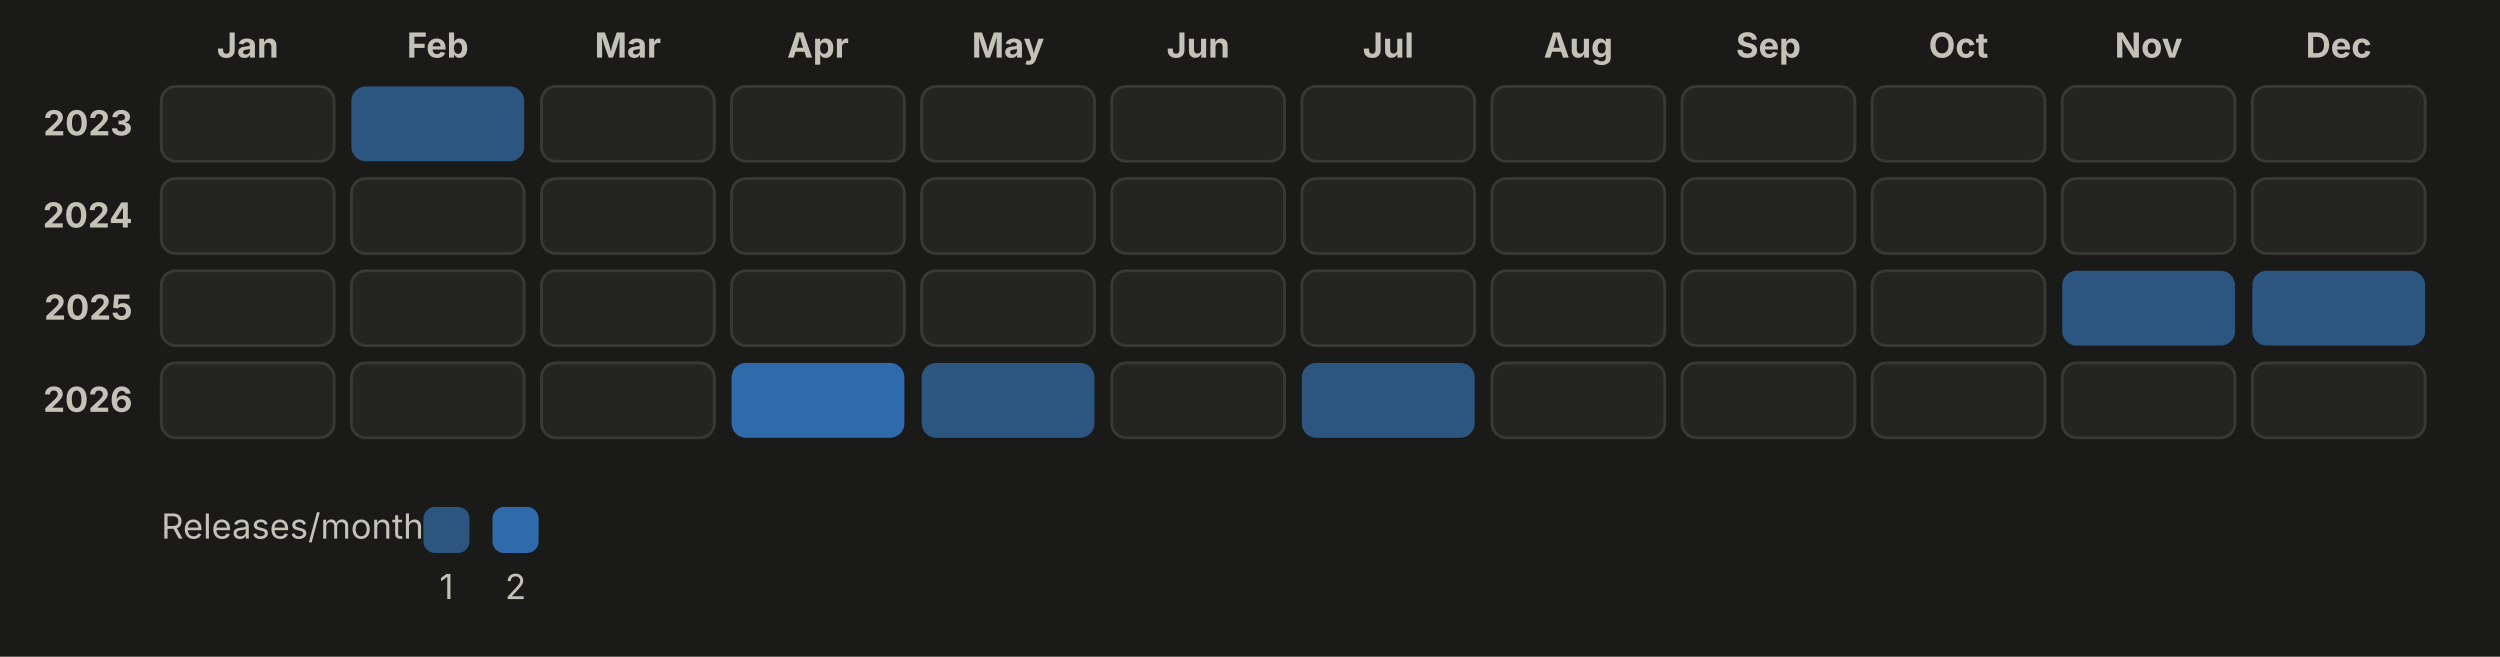
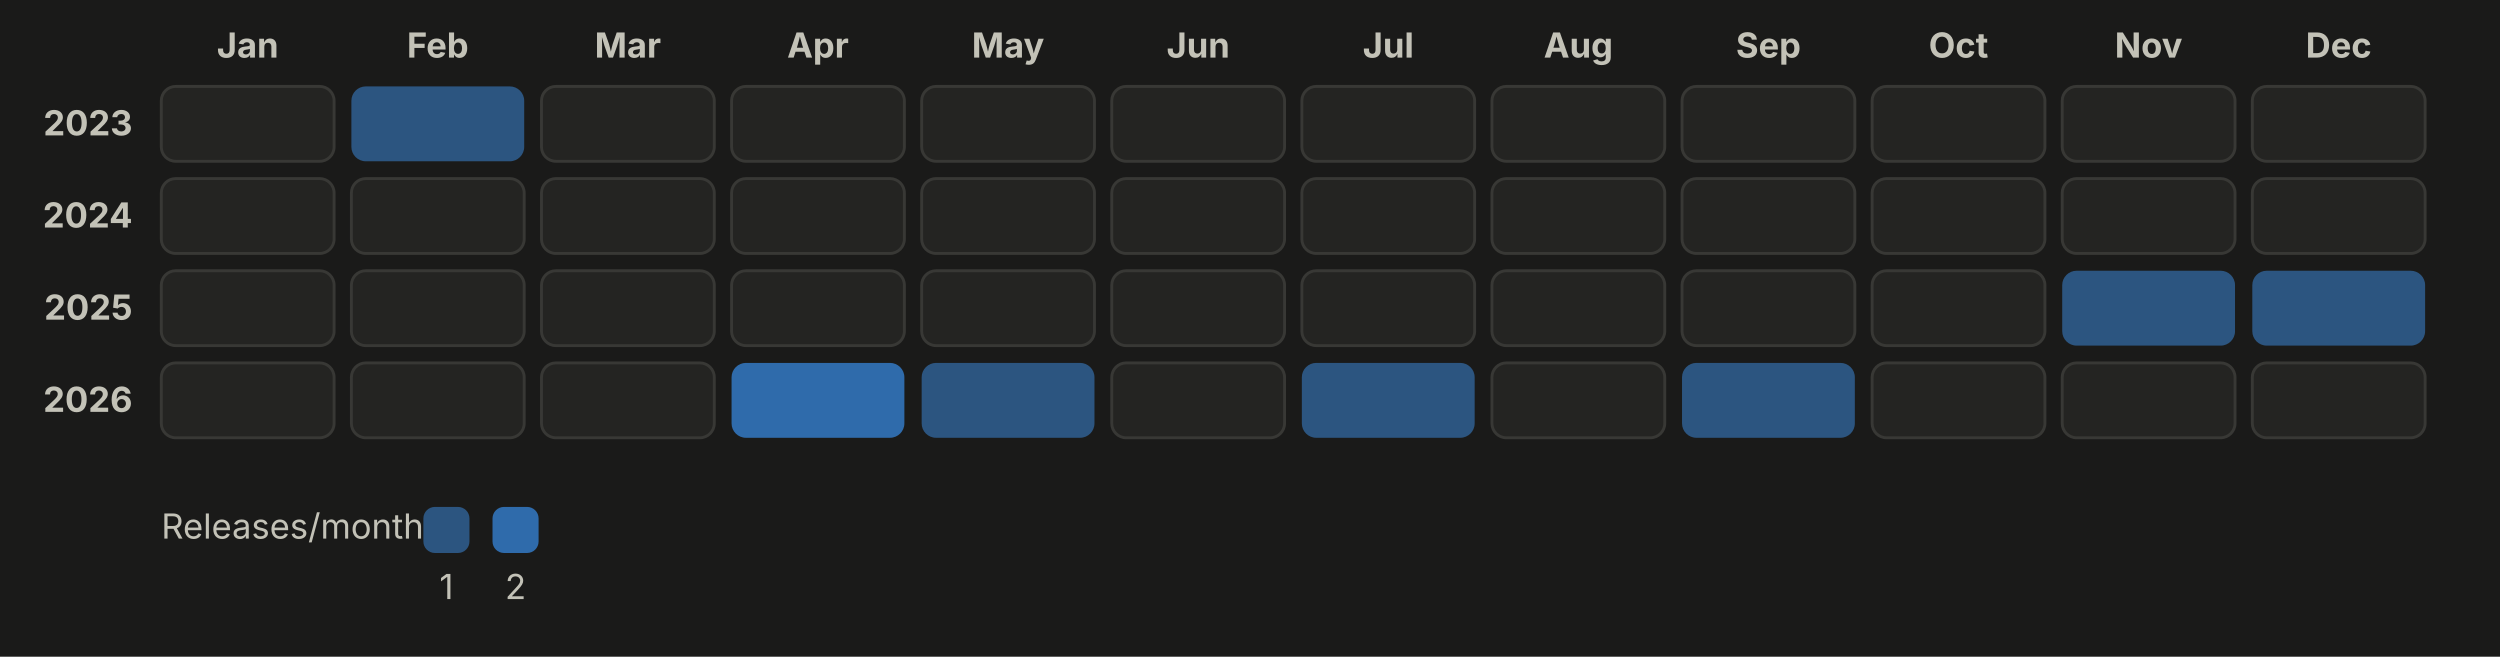
<svg xmlns="http://www.w3.org/2000/svg" width="868" height="228" viewBox="0 0 868 228">
  <rect width="868" height="228" fill="#1a1a19" />
  <style>text{font-family:"Segoe UI",Inter,Arial,sans-serif;fill:#ffffff}.title{font-size:22px;font-weight:700}.sub{font-size:12px;fill:#c3c2b7}.muted{font-size:11px;fill:#898781}.axis{font-size:12px;fill:#898781}.grid{stroke:#2c2c2a;stroke-width:1}.legend{font-size:12px;fill:#c3c2b7}.count{font-size:10px;font-weight:700}.axis-strong{font-size:12px;font-weight:700;fill:#c3c2b7}</style>
  <text x="86.0" y="20" text-anchor="middle" class="axis-strong">Jan</text>
  <text x="152.0" y="20" text-anchor="middle" class="axis-strong">Feb</text>
  <text x="218.0" y="20" text-anchor="middle" class="axis-strong">Mar</text>
  <text x="284.0" y="20" text-anchor="middle" class="axis-strong">Apr</text>
  <text x="350.0" y="20" text-anchor="middle" class="axis-strong">May</text>
  <text x="416.0" y="20" text-anchor="middle" class="axis-strong">Jun</text>
  <text x="482.0" y="20" text-anchor="middle" class="axis-strong">Jul</text>
  <text x="548.0" y="20" text-anchor="middle" class="axis-strong">Aug</text>
  <text x="614.0" y="20" text-anchor="middle" class="axis-strong">Sep</text>
  <text x="680.0" y="20" text-anchor="middle" class="axis-strong">Oct</text>
  <text x="746.0" y="20" text-anchor="middle" class="axis-strong">Nov</text>
  <text x="812.0" y="20" text-anchor="middle" class="axis-strong">Dec</text>
  <text x="46" y="47.0" text-anchor="end" class="axis-strong">2023</text>
  <rect x="56" y="30" width="60" height="26" rx="5" fill="#242422" stroke="#383835" stroke-width="1" />
  <rect x="122" y="30" width="60" height="26" rx="5" fill="#2c5580" />
  <rect x="188" y="30" width="60" height="26" rx="5" fill="#242422" stroke="#383835" stroke-width="1" />
  <rect x="254" y="30" width="60" height="26" rx="5" fill="#242422" stroke="#383835" stroke-width="1" />
  <rect x="320" y="30" width="60" height="26" rx="5" fill="#242422" stroke="#383835" stroke-width="1" />
  <rect x="386" y="30" width="60" height="26" rx="5" fill="#242422" stroke="#383835" stroke-width="1" />
  <rect x="452" y="30" width="60" height="26" rx="5" fill="#242422" stroke="#383835" stroke-width="1" />
  <rect x="518" y="30" width="60" height="26" rx="5" fill="#242422" stroke="#383835" stroke-width="1" />
  <rect x="584" y="30" width="60" height="26" rx="5" fill="#242422" stroke="#383835" stroke-width="1" />
  <rect x="650" y="30" width="60" height="26" rx="5" fill="#242422" stroke="#383835" stroke-width="1" />
  <rect x="716" y="30" width="60" height="26" rx="5" fill="#242422" stroke="#383835" stroke-width="1" />
  <rect x="782" y="30" width="60" height="26" rx="5" fill="#242422" stroke="#383835" stroke-width="1" />
  <text x="46" y="79.0" text-anchor="end" class="axis-strong">2024</text>
  <rect x="56" y="62" width="60" height="26" rx="5" fill="#242422" stroke="#383835" stroke-width="1" />
  <rect x="122" y="62" width="60" height="26" rx="5" fill="#242422" stroke="#383835" stroke-width="1" />
  <rect x="188" y="62" width="60" height="26" rx="5" fill="#242422" stroke="#383835" stroke-width="1" />
  <rect x="254" y="62" width="60" height="26" rx="5" fill="#242422" stroke="#383835" stroke-width="1" />
  <rect x="320" y="62" width="60" height="26" rx="5" fill="#242422" stroke="#383835" stroke-width="1" />
  <rect x="386" y="62" width="60" height="26" rx="5" fill="#242422" stroke="#383835" stroke-width="1" />
  <rect x="452" y="62" width="60" height="26" rx="5" fill="#242422" stroke="#383835" stroke-width="1" />
  <rect x="518" y="62" width="60" height="26" rx="5" fill="#242422" stroke="#383835" stroke-width="1" />
  <rect x="584" y="62" width="60" height="26" rx="5" fill="#242422" stroke="#383835" stroke-width="1" />
  <rect x="650" y="62" width="60" height="26" rx="5" fill="#242422" stroke="#383835" stroke-width="1" />
  <rect x="716" y="62" width="60" height="26" rx="5" fill="#242422" stroke="#383835" stroke-width="1" />
  <rect x="782" y="62" width="60" height="26" rx="5" fill="#242422" stroke="#383835" stroke-width="1" />
  <text x="46" y="111.0" text-anchor="end" class="axis-strong">2025</text>
  <rect x="56" y="94" width="60" height="26" rx="5" fill="#242422" stroke="#383835" stroke-width="1" />
  <rect x="122" y="94" width="60" height="26" rx="5" fill="#242422" stroke="#383835" stroke-width="1" />
  <rect x="188" y="94" width="60" height="26" rx="5" fill="#242422" stroke="#383835" stroke-width="1" />
  <rect x="254" y="94" width="60" height="26" rx="5" fill="#242422" stroke="#383835" stroke-width="1" />
  <rect x="320" y="94" width="60" height="26" rx="5" fill="#242422" stroke="#383835" stroke-width="1" />
  <rect x="386" y="94" width="60" height="26" rx="5" fill="#242422" stroke="#383835" stroke-width="1" />
  <rect x="452" y="94" width="60" height="26" rx="5" fill="#242422" stroke="#383835" stroke-width="1" />
  <rect x="518" y="94" width="60" height="26" rx="5" fill="#242422" stroke="#383835" stroke-width="1" />
  <rect x="584" y="94" width="60" height="26" rx="5" fill="#242422" stroke="#383835" stroke-width="1" />
  <rect x="650" y="94" width="60" height="26" rx="5" fill="#242422" stroke="#383835" stroke-width="1" />
  <rect x="716" y="94" width="60" height="26" rx="5" fill="#2c5580" />
  <rect x="782" y="94" width="60" height="26" rx="5" fill="#2c5580" />
  <text x="46" y="143.0" text-anchor="end" class="axis-strong">2026</text>
  <rect x="56" y="126" width="60" height="26" rx="5" fill="#242422" stroke="#383835" stroke-width="1" />
  <rect x="122" y="126" width="60" height="26" rx="5" fill="#242422" stroke="#383835" stroke-width="1" />
  <rect x="188" y="126" width="60" height="26" rx="5" fill="#242422" stroke="#383835" stroke-width="1" />
  <rect x="254" y="126" width="60" height="26" rx="5" fill="#2f6bab" />
  <rect x="320" y="126" width="60" height="26" rx="5" fill="#2c5580" />
  <rect x="386" y="126" width="60" height="26" rx="5" fill="#242422" stroke="#383835" stroke-width="1" />
  <rect x="452" y="126" width="60" height="26" rx="5" fill="#2c5580" />
  <rect x="518" y="126" width="60" height="26" rx="5" fill="#242422" stroke="#383835" stroke-width="1" />
-   <rect x="584" y="126" width="60" height="26" rx="5" fill="#242422" stroke="#383835" stroke-width="1" />
+   <rect x="584" y="126" width="60" height="26" rx="5" fill="#2c5580" />
  <rect x="650" y="126" width="60" height="26" rx="5" fill="#242422" stroke="#383835" stroke-width="1" />
  <rect x="716" y="126" width="60" height="26" rx="5" fill="#242422" stroke="#383835" stroke-width="1" />
  <rect x="782" y="126" width="60" height="26" rx="5" fill="#242422" stroke="#383835" stroke-width="1" />
  <text x="56" y="187" class="legend">Releases/month:</text>
  <rect x="147" y="176" width="16" height="16" rx="4" fill="#2c5580" />
  <text x="155" y="208" text-anchor="middle" class="legend">1</text>
  <rect x="171" y="176" width="16" height="16" rx="4" fill="#2f6bab" />
  <text x="179" y="208" text-anchor="middle" class="legend">2</text>
</svg>
